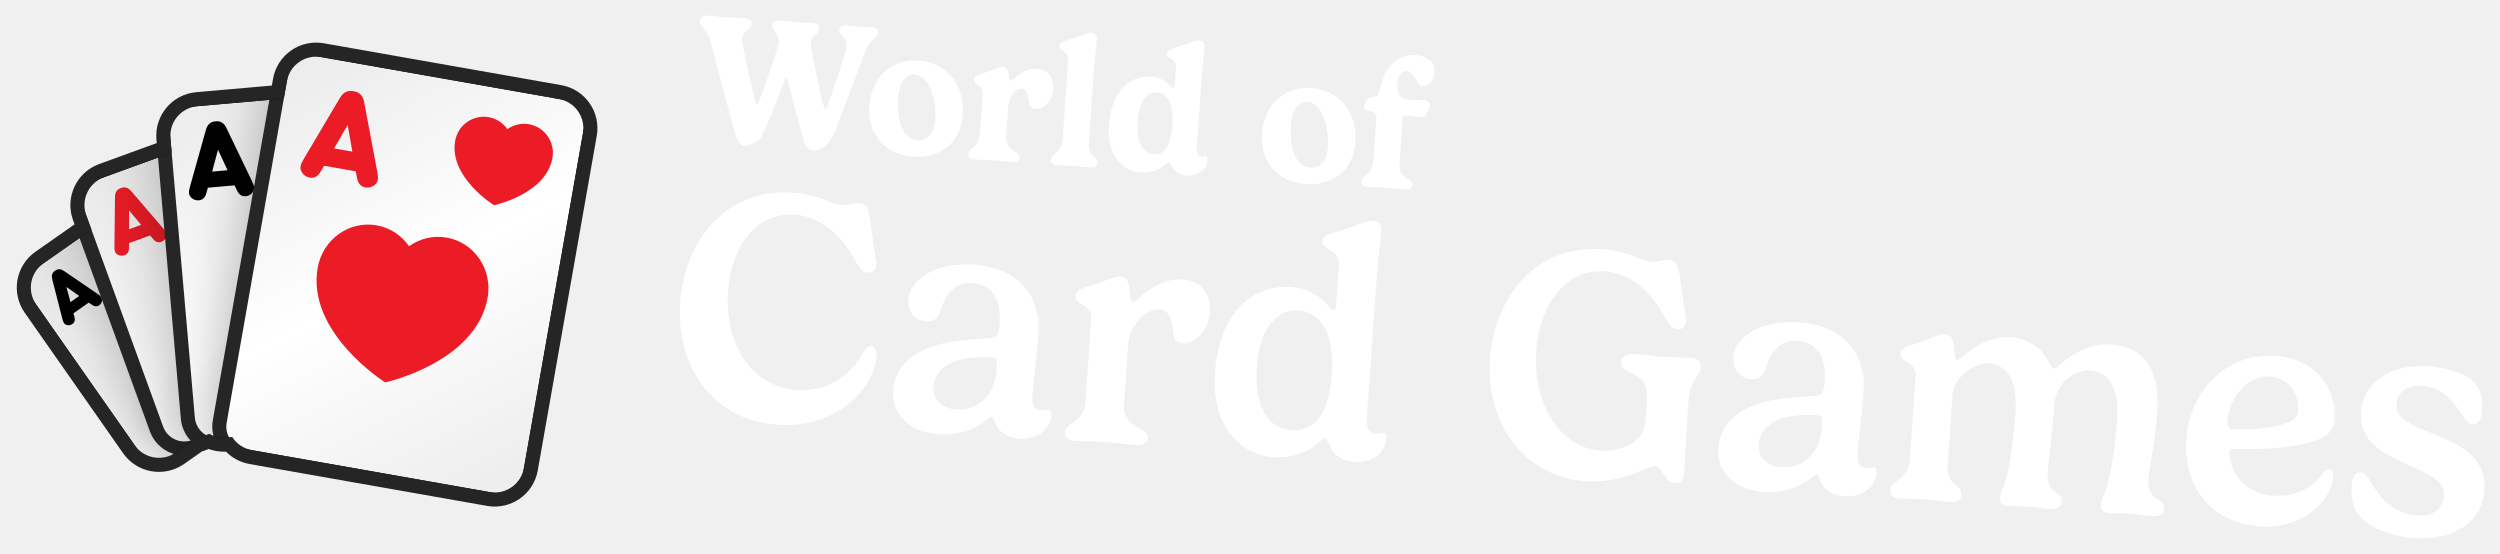
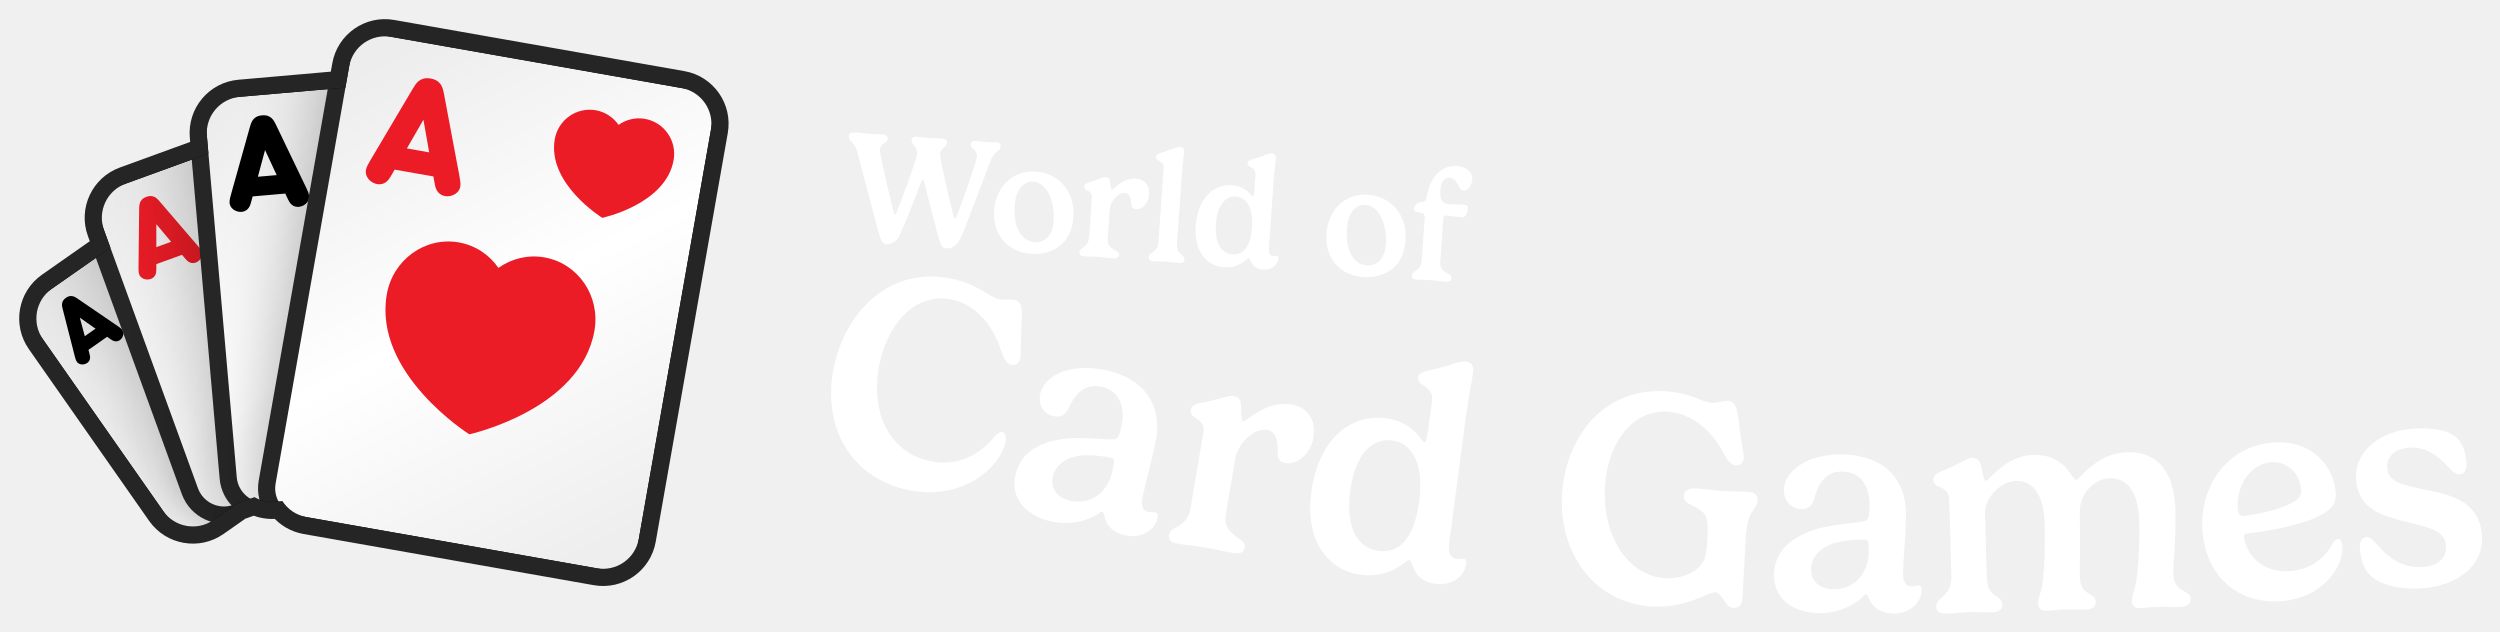
- <svg xmlns="http://www.w3.org/2000/svg" xmlns:xlink="http://www.w3.org/1999/xlink" viewBox="-3.37 -8.92 536.66 118.92" width="536.66" height="118.92">
+ <svg xmlns="http://www.w3.org/2000/svg" xmlns:xlink="http://www.w3.org/1999/xlink" viewBox="-3.14 -3.14 439.26 110.95" width="439.26" height="110.95">
  <defs>
    <rect id="path-1" x="0" y="0" width="5464" height="1280" />
    <rect id="path-3" x="0" y="0" width="1279.966" height="1280" />
    <path d="M654.667,7.381 L1041.451,230.691 C1067.755,245.877 1076.767,279.512 1061.581,305.816 L747.051,850.597 C731.865,876.902 698.23,885.914 671.926,870.727 L285.142,647.418 C271.344,639.451 262.304,626.408 259.019,612.01 L248.673,609.238 C237.588,606.268 228.207,600.115 221.247,592.027 L200.473,592.025 C198.498,592.025 196.547,591.921 194.626,591.718 L151.468,603.281 C122.13,611.142 91.974,593.731 84.112,564.393 L1.886,257.522 C-5.975,228.183 11.436,198.027 40.774,190.166 L145.477,162.11 L145.477,133.795 C145.477,103.422 170.1,78.799 200.473,78.799 L333.867,78.799 L340.716,53.24 C348.577,23.901 378.734,6.491 408.072,14.352 L563.147,55.903 L579.542,27.511 C594.728,1.207 628.363,-7.806 654.667,7.381 Z" id="path-5" />
    <filter x="-59.0%" y="-44.4%" width="218.0%" height="188.8%" filterUnits="objectBoundingBox" id="filter-7">
      <feOffset dx="0" dy="0" in="SourceAlpha" result="shadowOffsetOuter1" />
      <feGaussianBlur stdDeviation="64" in="shadowOffsetOuter1" result="shadowBlurOuter1" />
      <feColorMatrix values="0 0 0 0 0   0 0 0 0 0   0 0 0 0 0  0 0 0 0.32 0" type="matrix" in="shadowBlurOuter1" result="shadowMatrixOuter1" />
      <feMerge>
        <feMergeNode in="shadowMatrixOuter1" />
        <feMergeNode in="SourceGraphic" />
      </feMerge>
    </filter>
    <linearGradient x1="21.639%" y1="0%" x2="78.361%" y2="100%" id="linearGradient-8">
      <stop stop-color="#EDEDED" offset="0%" />
      <stop stop-color="#FFFFFF" offset="50.295%" />
      <stop stop-color="#EEEEEE" offset="100%" />
    </linearGradient>
    <filter x="-49.2%" y="-37.0%" width="198.3%" height="174.0%" filterUnits="objectBoundingBox" id="filter-9">
      <feOffset dx="0" dy="0" in="SourceAlpha" result="shadowOffsetOuter1" />
      <feGaussianBlur stdDeviation="64" in="shadowOffsetOuter1" result="shadowBlurOuter1" />
      <feColorMatrix values="0 0 0 0 0   0 0 0 0 0   0 0 0 0 0  0 0 0 0.32 0" type="matrix" in="shadowBlurOuter1" result="shadowMatrixOuter1" />
      <feMerge>
        <feMergeNode in="shadowMatrixOuter1" />
        <feMergeNode in="SourceGraphic" />
      </feMerge>
    </filter>
    <linearGradient x1="21.639%" y1="0%" x2="78.361%" y2="100%" id="linearGradient-10">
      <stop stop-color="#EDEDED" offset="0%" />
      <stop stop-color="#FFFFFF" offset="50.295%" />
      <stop stop-color="#EEEEEE" offset="100%" />
    </linearGradient>
    <filter x="-41.0%" y="-30.9%" width="181.9%" height="161.7%" filterUnits="objectBoundingBox" id="filter-11">
      <feOffset dx="0" dy="0" in="SourceAlpha" result="shadowOffsetOuter1" />
      <feGaussianBlur stdDeviation="64" in="shadowOffsetOuter1" result="shadowBlurOuter1" />
      <feColorMatrix values="0 0 0 0 0   0 0 0 0 0   0 0 0 0 0  0 0 0 0.32 0" type="matrix" in="shadowBlurOuter1" result="shadowMatrixOuter1" />
      <feMerge>
        <feMergeNode in="shadowMatrixOuter1" />
        <feMergeNode in="SourceGraphic" />
      </feMerge>
    </filter>
    <linearGradient x1="21.639%" y1="0%" x2="78.361%" y2="100%" id="linearGradient-12">
      <stop stop-color="#EDEDED" offset="0%" />
      <stop stop-color="#FFFFFF" offset="50.295%" />
      <stop stop-color="#EEEEEE" offset="100%" />
    </linearGradient>
    <filter x="-34.1%" y="-25.7%" width="168.3%" height="151.4%" filterUnits="objectBoundingBox" id="filter-13">
      <feOffset dx="0" dy="0" in="SourceAlpha" result="shadowOffsetOuter1" />
      <feGaussianBlur stdDeviation="64" in="shadowOffsetOuter1" result="shadowBlurOuter1" />
      <feColorMatrix values="0 0 0 0 0   0 0 0 0 0   0 0 0 0 0  0 0 0 0.32 0" type="matrix" in="shadowBlurOuter1" result="shadowMatrixOuter1" />
      <feMerge>
        <feMergeNode in="shadowMatrixOuter1" />
        <feMergeNode in="SourceGraphic" />
      </feMerge>
    </filter>
    <linearGradient x1="21.639%" y1="0%" x2="78.361%" y2="100%" id="linearGradient-14">
      <stop stop-color="#EDEDED" offset="0%" />
      <stop stop-color="#FFFFFF" offset="50.295%" />
      <stop stop-color="#EEEEEE" offset="100%" />
    </linearGradient>
  </defs>
  <g transform="translate(-11.594,-23.478) scale(0.11594)">
    <mask id="mask-4" fill="white">
      <use xlink:href="#path-3" />
    </mask>
    <g id="Mask" />
    <g id="Group" stroke-width="1" fill-rule="evenodd" mask="url(#mask-4)">
      <g transform="translate(700.504, 678.0126) rotate(-20) translate(-700.504, -678.0126)translate(166.0272, 238.9585)">
        <g transform="translate(-0, -0)">
          <mask id="mask-6" fill="white">
            <use xlink:href="#path-5" />
          </mask>
          <path stroke="#252525" stroke-width="26" d="M661.167,-3.877 L1047.951,219.432 C1080.473,238.209 1091.616,279.794 1072.839,312.316 L758.31,857.097 C739.533,889.619 697.948,900.762 665.426,881.986 L278.642,658.676 C264.448,650.481 253.966,637.684 248.632,622.685 L245.308,621.795 C234.009,618.767 223.884,612.979 215.705,605.026 L200.473,605.025 C198.91,605.025 197.353,604.972 195.803,604.861 L154.833,615.838 C118.559,625.557 81.275,604.031 71.555,567.758 L-10.671,260.886 C-20.39,224.613 1.136,187.328 37.41,177.609 L132.477,152.135 L132.477,133.795 C132.477,96.242 162.92,65.799 200.473,65.799 L323.892,65.799 L328.159,49.875 C337.879,13.602 375.163,-7.925 411.436,1.795 L556.877,40.764 L568.283,21.011 C587.06,-11.511 628.645,-22.654 661.167,-3.877 Z" />
          <g mask="url(#mask-6)">
            <g transform="translate(-12.346, -20.1207)">
              <g id="small_spade_1" filter="url(#filter-7)" transform="translate(210.9129, 389.3938) rotate(-15) translate(-210.9129, -389.3938)translate(49.8576, 175.5497)">
                <rect id="Background" stroke="#252525" stroke-width="26" fill="url(#linearGradient-8)" x="-13" y="-13" width="348.11" height="453.688" rx="54.996" />
                <path d="M243.897,27.593 C243.897,27.593 294.439,46.921 294.501,83.212 C294.501,98.995 281.209,111.813 264.79,111.831 C259.556,111.836 254.629,110.478 250.35,108.157 L256.538,128.766 L231.229,128.766 L237.404,108.197 C233.153,110.517 228.26,111.881 223.047,111.892 C206.62,111.901 193.284,99.118 193.266,83.326 C193.205,47.045 243.897,27.593 243.897,27.593 Z" id="Spade-small" fill="#000000" />
                <path d="M24.778,103.856 L51.007,34.253 C52.733,29.769 54.044,27.838 56.046,26.251 C58.462,24.32 61.015,23.561 64.605,23.561 C68.194,23.561 70.748,24.32 73.164,26.251 C75.165,27.838 76.477,29.769 78.202,34.253 L104.431,103.856 C106.709,109.926 108.228,114.686 103.603,119.308 C101.463,121.446 98.219,122.895 94.906,122.895 C92.214,122.895 89.798,121.998 88.073,120.412 C86.002,118.549 85.105,116.687 83.31,111.72 L81.861,107.719 L47.349,107.719 L45.899,111.72 C44.105,116.687 43.207,118.549 41.137,120.412 C39.411,121.998 36.995,122.895 34.303,122.895 C30.99,122.895 27.746,121.446 25.606,119.308 C20.982,114.686 22.5,109.926 24.778,103.856 Z M74.544,87.576 L64.605,60.259 L54.665,87.576 L74.544,87.576 Z" id="A" fill="#000000" />
              </g>
              <g id="small_diamond_1" filter="url(#filter-9)" transform="translate(351.0898, 355.5329) rotate(-360) translate(-351.0898, -355.5329)translate(157.8235, 98.9199)">
                <rect id="Background" stroke="#252525" stroke-width="26" fill="url(#linearGradient-10)" x="-13" y="-13" width="412.533" height="539.226" rx="54.996" />
                <polygon id="Diamond-small" fill="#EB1B28" points="300.954 22.074 353.401 93.826 300.954 165.557 248.485 93.826" />
                <path d="M29.802,125.878 L61.277,42.355 C63.348,36.974 64.921,34.657 67.323,32.753 C70.222,30.435 73.287,29.524 77.594,29.524 C81.901,29.524 84.966,30.435 87.865,32.753 C90.267,34.657 91.841,36.974 93.911,42.355 L125.386,125.878 C128.119,133.163 129.942,138.875 124.392,144.421 C121.824,146.987 117.932,148.725 113.956,148.725 C110.725,148.725 107.826,147.649 105.756,145.745 C103.271,143.51 102.194,141.275 100.041,135.315 L98.301,130.514 L56.887,130.514 L55.148,135.315 C52.994,141.275 51.917,143.51 49.432,145.745 C47.362,147.649 44.463,148.725 41.232,148.725 C37.257,148.725 33.364,146.987 30.796,144.421 C25.247,138.875 27.069,133.163 29.802,125.878 Z M89.521,106.343 L77.594,73.562 L65.667,106.343 L89.521,106.343 Z" id="A" fill="#EB1B28" />
              </g>
              <g id="small_clover_1" filter="url(#filter-11)" transform="translate(511.6136, 377.7066) rotate(-345) translate(-511.6136, -377.7066)translate(279.6941, 69.771)">
                <rect id="Background" stroke="#252525" stroke-width="26" fill="url(#linearGradient-12)" x="-13" y="-13" width="489.839" height="641.871" rx="54.996" />
                <path d="M347.866,39.734 C367.599,39.734 383.595,55.536 383.595,75.06 C383.595,84.425 379.905,92.946 373.883,99.274 C378.307,97.333 383.203,96.253 388.353,96.253 C408.072,96.253 424.081,112.082 424.081,131.58 C424.081,151.104 408.072,166.919 388.353,166.919 C372.39,166.919 358.858,156.556 354.282,142.251 C354.334,142.684 354.408,143.092 354.506,143.474 C358.945,160.826 367.798,185.424 367.798,185.424 L328,185.424 C328,185.424 336.827,160.734 341.253,143.474 C341.354,143.079 341.428,142.656 341.479,142.206 C336.916,156.534 323.372,166.919 307.393,166.919 C287.646,166.919 271.677,151.104 271.677,131.58 C271.677,112.082 287.646,96.253 307.393,96.253 C312.539,96.253 317.432,97.331 321.855,99.271 C315.837,92.944 312.15,84.424 312.15,75.06 C312.15,55.536 328.133,39.734 347.866,39.734 Z" id="Clover-small" fill="#000000" />
                <path d="M28.576,146.475 L66.345,46.247 C68.83,39.79 70.719,37.009 73.601,34.724 C77.08,31.943 80.758,30.85 85.926,30.85 C91.095,30.85 94.772,31.943 98.251,34.724 C101.133,37.009 103.022,39.79 105.507,46.247 L143.276,146.475 C146.556,155.216 148.743,162.07 142.084,168.726 C139.003,171.805 134.331,173.891 129.56,173.891 C125.684,173.891 122.205,172.6 119.72,170.315 C116.738,167.633 115.446,164.951 112.862,157.799 L110.775,152.038 L61.078,152.038 L58.99,157.799 C56.406,164.951 55.114,167.633 52.132,170.315 C49.647,172.6 46.168,173.891 42.292,173.891 C37.521,173.891 32.85,171.805 29.768,168.726 C23.109,162.07 25.296,155.216 28.576,146.475 Z M100.239,123.032 L85.926,83.696 L71.613,123.032 L100.239,123.032 Z" id="A" fill="#000000" />
              </g>
              <g id="small_heart_1" filter="url(#filter-13)" transform="translate(675.6425, 459.1748) rotate(-330) translate(-675.6425, -459.1748)translate(397.3371, 89.6494)">
                <rect id="Background" stroke="#252525" stroke-width="26" fill="url(#linearGradient-14)" x="-13" y="-13" width="582.611" height="765.051" rx="54.996" />
                <path d="M341.635,288.824 C315.976,288.845 292.736,299.456 275.815,316.611 C258.851,299.507 235.579,288.948 209.909,288.989 C158.08,289.041 116.117,332.207 116.16,385.365 C116.309,507.485 276.113,572.616 276.113,572.616 C276.113,572.616 435.789,507.092 435.619,384.932 C435.544,331.774 393.497,288.752 341.635,288.824" id="Heart-big" fill="#EB1B28" />
                <path d="M417.458,71.521 C407.751,61.933 394.392,55.711 379.689,55.711 C350.027,55.745 325.983,79.908 326.015,109.677 C326.095,178.084 417.593,214.563 417.593,214.563 C417.593,214.563 508.981,177.883 508.901,109.459 C508.854,79.674 484.777,55.594 455.084,55.627 C440.412,55.627 427.165,61.899 417.458,71.521 Z" id="Heart-small" fill="#EB1B28" />
                <path d="M56.059,190.564 L101.383,70.289 C104.365,62.541 106.631,59.203 110.09,56.462 C114.264,53.124 118.677,51.813 124.88,51.813 C131.082,51.813 135.495,53.124 139.67,56.462 C143.129,59.203 145.395,62.541 148.377,70.289 L193.701,190.564 C197.637,201.054 200.261,209.278 192.269,217.265 C188.572,220.96 182.966,223.464 177.241,223.464 C172.589,223.464 168.415,221.914 165.433,219.172 C161.855,215.954 160.304,212.735 157.203,204.153 L154.698,197.239 L95.061,197.239 L92.556,204.153 C89.455,212.735 87.905,215.954 84.327,219.172 C81.345,221.914 77.17,223.464 72.518,223.464 C66.793,223.464 61.187,220.96 57.49,217.265 C49.499,209.278 52.123,201.054 56.059,190.564 Z M142.055,162.432 L124.88,115.228 L107.704,162.432 L142.055,162.432 Z" id="A" fill="#EB1B28" />
              </g>
            </g>
          </g>
        </g>
      </g>
    </g>
  </g>
-   <path fill="#ffffff" d="M164.92 8.7C165.12 8.17 165.3 7.85 165.43 7.85C165.53 7.86 165.66 8.03 165.73 8.39C166.55 11.29 168.6 19.87 169.3 21.65C169.7 22.68 170.16 23.32 171.12 23.39C171.71 23.43 173.58 23.07 174.66 21.53C175.23 20.71 176.05 18.9 176.6 17.37L182.34 2.21C183.41 -0.72 184.99 -0.61 185.08 -1.94C185.13 -2.6 184.72 -3.03 183.96 -3.08C183.18 -3.13 182.41 -3.11 181.63 -3.16C180.77 -3.22 179.1 -3.44 178.34 -3.49C177.23 -3.57 176.84 -3.11 176.8 -2.48C176.71 -1.29 178.54 -0.98 178.41 0.77C178.32 2.14 174.97 12.13 174.2 13.89C174.01 14.29 173.88 14.53 173.78 14.52C173.7 14.52 173.62 14.36 173.5 14.03C172.93 12.38 170.61 1.48 170.68 0.43C170.81 -1.33 172.41 -1.55 172.49 -2.7C172.55 -3.5 171.99 -3.94 171.01 -4C170 -4.07 168.78 -4.06 167.22 -4.17C166.36 -4.23 164.68 -4.45 163.9 -4.5C162.81 -4.58 162.42 -4.11 162.38 -3.49C162.3 -2.3 163.93 -1.85 163.79 0.16C163.69 1.65 160.18 11.39 159.52 12.94C159.43 13.21 159.27 13.51 159.15 13.5C159.07 13.5 158.97 13.31 158.9 13.11C158.28 11.4 155.86 0.43 155.93 -0.58C156.06 -2.38 157.88 -2.53 157.96 -3.72C158.01 -4.44 157.55 -4.95 156.52 -5.02C155.48 -5.09 154.07 -5.09 152.45 -5.2C150.81 -5.32 149.99 -5.47 149.06 -5.54C147.65 -5.64 146.94 -5.37 146.87 -4.38C146.83 -3.75 147.32 -3.19 147.69 -2.83C148.53 -1.96 148.88 -1.04 149.09 -0.18L153.88 17.77C154.23 19.07 154.68 20.47 154.72 20.63C155.09 21.66 155.59 22.3 156.55 22.37C157.11 22.41 158.93 22.04 160.01 20.51C160.76 19.44 163.57 12.3 164.92 8.7ZM193.05 7.08C194.38 7.17 195.65 8.28 196.51 10.38C197.19 12.18 197.54 14.67 197.4 16.67C197.16 20.1 195.39 21.3 193.59 21.17C192.21 21.07 190.88 20.1 190.13 18.2C189.43 16.36 189.3 14.02 189.43 12.2C189.7 8.32 191.35 6.96 193.05 7.08ZM183.25 13.85C182.84 19.73 186.47 24.26 192.58 24.69C198.07 25.08 202.83 22.15 203.29 15.61C203.77 8.67 199.2 4.44 193.79 4.07C188.1 3.67 183.68 7.66 183.25 13.85ZM216.09 10.16C216.78 10.21 217.24 10.93 217.41 12.18C217.6 13.54 217.61 14.35 218.9 14.44C220.83 14.58 222.55 12.5 222.7 10.35C222.91 7.24 221.18 5.98 219.26 5.85C216.12 5.63 214.03 8.49 213.6 8.46C213.27 8.43 213.21 7.62 213.11 6.85C212.9 5.83 212.51 5.49 211.79 5.44C211.11 5.4 210.55 5.79 208.55 6.53C207.03 7.07 205.8 7.16 205.73 8.16C205.7 8.69 206.03 8.97 206.42 9.25C206.99 9.54 207.66 10.06 207.58 11.19L206.99 19.63C206.92 20.63 206.73 21.64 205.7 22.59C205.31 22.93 204.55 23.31 204.5 24.15C204.46 24.74 204.73 25.25 205.69 25.31C207.35 25.43 208.18 25.39 209.51 25.48C211.44 25.62 212.76 25.81 213.9 25.89C215.05 25.97 215.43 25.52 215.48 24.86C215.54 23.96 214.44 23.69 213.83 23.15C212.79 22.26 212.53 21.59 212.63 20.05L213.06 13.91C213.2 12.02 214.53 10.05 216.09 10.16ZM232.09 -0.5C232.15 -1.4 231.69 -1.82 230.93 -1.88C230.07 -1.94 228.87 -1.25 226.9 -0.63C225.35 -0.11 224.13 -0.02 224.06 0.92C224.03 1.45 224.4 1.73 224.79 1.99C225.36 2.31 226.01 2.86 225.94 3.84L224.75 20.88C224.68 21.87 224.49 22.88 223.44 23.83C223.06 24.17 222.29 24.55 222.23 25.39C222.19 25.98 222.47 26.49 223.43 26.55C224.83 26.65 225.95 26.63 227.24 26.72C228.26 26.79 229.6 26.99 230.62 27.06C231.75 27.14 232.15 26.69 232.2 26.03C232.26 25.15 231.61 24.97 231.08 24.34C230.54 23.69 230.27 23.09 230.37 21.54L231.4 6.89C231.75 1.79 231.95 1.57 232.09 -0.5ZM244.34 24.21C241.92 24.04 240.54 21.65 240.85 17.15C241.18 12.46 243.02 10.75 245.08 10.89C246.85 11.02 248.65 12.77 248.29 18.03C247.94 22.93 246.31 24.35 244.34 24.21ZM251.54 28.76C253.79 28.91 255.71 27.48 255.86 25.43C255.89 24.98 255.71 24.67 255.5 24.65C255.23 24.64 255 24.76 254.59 24.73C253.73 24.67 253.46 23.79 253.51 23.02L254.53 8.51C254.88 3.41 255.08 3.19 255.22 1.12C255.28 0.22 254.82 -0.2 254.06 -0.26C253.2 -0.32 251.96 0.36 250.01 0.99C248.44 1.51 247.22 1.6 247.15 2.54C247.11 3.06 247.53 3.35 247.92 3.61C248.49 3.93 249.15 4.58 249.07 5.64L248.88 8.45C248.79 9.76 248.65 10.02 248.45 10.01C248.14 9.99 247.08 7.79 243.62 7.55C239.15 7.24 235.19 10.79 234.69 17.9C234.23 24.46 237.61 27.84 241.54 28.11C244.07 28.29 245.7 27.27 246.61 26.53C247.09 26.15 247.37 25.85 247.54 25.87C247.78 25.88 247.87 26.2 248.07 26.51C248.79 28.01 249.78 28.63 251.54 28.76ZM277.34 12.97C278.67 13.06 279.94 14.17 280.8 16.28C281.48 18.07 281.83 20.57 281.69 22.56C281.45 26 279.68 27.19 277.88 27.06C276.5 26.97 275.17 25.99 274.42 24.09C273.73 22.26 273.6 19.91 273.72 18.1C273.99 14.21 275.64 12.85 277.34 12.97ZM267.54 19.75C267.13 25.63 270.76 30.16 276.87 30.59C282.36 30.97 287.12 28.04 287.58 21.5C288.06 14.57 283.49 10.34 278.08 9.96C272.4 9.56 267.97 13.55 267.54 19.75ZM297.76 16.3C297.79 15.87 297.97 15.83 298.08 15.84C298.75 15.88 301.24 16.21 301.71 16.25C302.08 16.27 302.34 16.17 302.51 16.03C303.09 15.54 303.44 14.44 303.49 13.8C303.55 12.9 303.06 12.65 302.43 12.61C301.92 12.57 299.88 12.57 299.18 12.52C296.95 12.36 296.48 10.95 296.63 8.84C296.73 7.42 297.4 6.23 298.52 6.31C299.63 6.38 300.15 7.38 300.69 8.3C301 8.89 301.2 9.48 302 9.53C303.7 9.65 304.48 7.8 304.58 6.36C304.69 4.77 303.25 3.1 300.52 2.91C297.04 2.67 294.72 4.98 293.61 7.71C293.04 9.14 292.68 11.22 292.32 11.53C291.78 11.96 291.02 11.83 290.55 12.09C290.12 12.37 289.51 13.31 289.46 13.92C289.41 14.64 290.09 14.79 291.19 15.02C291.81 15.18 292.14 15.52 292.08 16.32L291.44 25.54C291.37 26.54 291.16 27.54 290.13 28.49C289.74 28.84 288.98 29.21 288.92 30.05C288.88 30.64 289.16 31.15 290.12 31.22C291.51 31.31 292.66 31.3 293.93 31.39C295.89 31.52 297.11 31.71 298.23 31.78C299.38 31.87 299.78 31.42 299.83 30.76C299.89 29.86 298.78 29.53 298.16 29.01C297.13 28.12 296.97 27.5 297.08 25.95Z" />
-   <path fill="#ffffff" d="M142.65 56.04C141.73 69.26 149.16 81.25 163.53 82.25C172.57 82.88 179 78.67 182.22 74.16C183.78 71.92 184.61 69.53 184.75 67.58C184.82 66.6 184.55 65.35 183.68 65.29C182.98 65.24 182.4 66.04 181.85 66.92C179.61 70.86 175.06 75.31 167.73 74.8C157.76 74.1 152.13 64.8 152.92 53.5C153.57 44.19 158.84 36.56 167.28 37.15C172.03 37.49 176.43 40.67 179.32 45.5C180.54 47.55 181.25 49.49 182.92 49.61C183.83 49.67 184.64 49.09 184.73 47.8C184.79 46.9 184.38 45.75 183.84 41.43C183.23 37.18 183.32 34.84 181.09 34.68C179.87 34.6 178.81 35.23 177.34 35.12C175.08 34.97 172.42 32.82 166.88 32.43C152.22 31.4 143.56 43 142.65 56.04ZM210.54 70.64C210.17 75.98 206.61 79.3 201.86 78.97C198.86 78.76 196.82 76.94 197.02 74.04C197.19 71.57 199 69.24 202.79 68.28C204.82 67.79 207.18 67.67 210.07 67.87C210.53 67.91 210.69 68.55 210.54 70.64ZM199.28 64.74C192.98 66.15 188.76 69.43 188.37 74.91C187.98 80.49 192.37 83.92 198.26 84.33C202.24 84.61 206.13 83.2 208.55 81.16C208.85 80.9 209.15 80.5 209.4 80.52C209.64 80.53 209.83 80.83 209.95 81.15C210.82 83.77 212.69 85.02 215.66 85.23C219.15 85.47 222.11 83.23 222.32 80.23C222.37 79.43 222.05 79.02 221.77 79C221.25 78.96 220.88 79.22 220.04 79.16C218.51 79.05 218.12 77.55 218.23 76.02C218.45 72.84 219.21 67.5 219.53 62.96C220.16 53.93 214.68 48.53 205.68 47.9C197.14 47.3 191.88 51.32 191.6 55.33C191.38 58.4 193.45 59.95 195.4 60.08C197.32 60.22 198.1 59.15 198.64 57.47C199.63 54.31 201.57 51.58 205.3 51.84C209.91 52.16 211.54 55.92 211.22 60.42C211.07 62.62 210.68 63.15 210.28 63.4C209.4 63.94 203.91 63.76 199.28 64.74ZM245.64 57.5C247.14 57.6 248.03 58.96 248.3 61.12C248.6 63.31 248.44 64.56 250.46 64.7C253.5 64.92 256.1 61.77 256.34 58.35C256.69 53.4 253.68 51.29 250.51 51.07C244.61 50.66 240.55 56.09 239.82 56.04C239.23 56 239.21 54.21 238.98 52.54C238.73 51.02 238.14 50.52 237.05 50.45C235.9 50.37 234.73 51.06 231.75 52.11C229.41 52.93 227.58 53.08 227.47 54.61C227.42 55.45 228.01 55.95 228.72 56.35C229.91 56.89 231.01 57.67 230.88 59.48L229.67 76.89C229.54 78.66 229.16 80.15 227.34 81.56C226.64 82.07 225.38 82.58 225.29 83.91C225.22 84.78 225.66 85.58 227.33 85.7C230.23 85.9 231.15 85.79 233.31 85.94C236.28 86.15 238.6 86.48 240.45 86.61C242.33 86.75 242.94 86.05 243.01 85.04C243.11 83.61 241.21 83.2 240.18 82.39C238.35 81.07 237.76 79.98 237.93 77.57L238.82 64.87C239.06 61.35 242.33 57.26 245.64 57.5ZM273.87 83.45C268.63 83.08 265.86 78.12 266.43 69.92C267.05 61.1 271.02 57.41 275.42 57.72C279.22 57.99 283.22 61.46 282.52 71.47C281.88 80.64 278.26 83.75 273.87 83.45ZM287.59 90.26C291.04 90.5 294.04 88.26 294.25 85.26C294.3 84.46 293.95 84.04 293.67 84.03C293.14 83.99 292.81 84.25 291.94 84.18C290.4 84.08 289.91 82.57 290.02 81.04L292 52.71C292.57 44.55 292.95 43.66 293.15 40.73C293.26 39.27 292.57 38.55 291.31 38.47C289.95 38.37 288.13 39.44 284.76 40.5C282.43 41.24 280.63 41.43 280.52 42.9C280.46 43.74 281.2 44.21 281.91 44.64C283.1 45.18 284.18 46.21 284.07 47.88L283.56 55.14C283.41 57.3 283.17 57.74 282.82 57.71C282.22 57.67 280.12 53.14 273.67 52.69C265.61 52.13 258.35 58.24 257.46 70.94C256.64 82.66 262.91 88.71 269.99 89.21C274.7 89.53 277.74 87.68 279.41 86.32C280.27 85.65 280.73 85.12 281.04 85.14C281.39 85.16 281.57 85.63 281.81 86.14C282.91 88.95 284.73 90.06 287.59 90.26ZM337.07 94.39C341.54 94.7 345.37 93.53 348 92.49C349.8 91.81 351.12 91.09 351.99 91.15C352.65 91.2 353.22 92.05 353.8 92.86C354.48 94.1 355.21 94.71 355.98 94.76C357.58 94.87 358.07 93.89 358.19 92.25C358.33 90.12 358.75 81.74 358.99 78.18C359.45 71.66 361.55 72.26 361.71 69.92C361.79 68.84 361.18 68.03 359.75 67.93C357.34 67.76 355.69 67.82 353.49 67.67C351.89 67.55 349.39 67.2 347.57 67.08C345.69 66.95 344.73 67.62 344.64 68.87C344.52 70.58 346.51 70.72 347.78 71.68C349.48 72.86 350.49 73 350.06 79.13C349.84 82.27 349.62 83.42 348.58 84.82C347.33 86.55 343.86 88.1 340.23 87.84C332 87.27 325.57 78.44 326.42 66.23C327.09 56.74 332.66 48.72 341.1 49.31C345.85 49.64 350.25 52.82 353.14 57.65C354.36 59.7 355.07 61.64 356.74 61.76C357.65 61.82 358.46 61.25 358.55 59.96C358.61 59.05 358.2 57.9 357.66 53.59C357.05 49.34 357.14 47 354.91 46.84C353.69 46.75 352.63 47.38 351.16 47.28C348.9 47.12 346.24 44.97 340.7 44.58C326.05 43.56 317.38 55.15 316.47 68.2C315.55 81.42 323.4 93.43 337.07 94.39ZM387.68 83.03C387.31 88.36 383.74 91.69 379 91.36C376 91.15 373.95 89.32 374.16 86.43C374.33 83.95 376.14 81.62 379.92 80.66C381.96 80.17 384.31 80.06 387.21 80.26C387.66 80.29 387.83 80.93 387.68 83.03ZM376.42 77.12C370.12 78.54 365.89 81.82 365.51 87.3C365.12 92.88 369.5 96.3 375.4 96.72C379.38 96.99 383.26 95.58 385.68 93.54C385.98 93.28 386.29 92.89 386.53 92.9C386.78 92.92 386.97 93.21 387.08 93.54C387.95 96.16 389.83 97.41 392.79 97.62C396.28 97.86 399.24 95.61 399.45 92.61C399.51 91.81 399.19 91.4 398.91 91.38C398.39 91.35 398.02 91.6 397.18 91.54C395.64 91.44 395.26 89.94 395.37 88.4C395.59 85.23 396.35 79.88 396.66 75.35C397.3 66.31 391.82 60.92 382.82 60.29C374.27 59.69 369.02 63.7 368.73 67.72C368.52 70.79 370.59 72.33 372.54 72.47C374.46 72.6 375.23 71.54 375.77 69.86C376.76 66.7 378.71 63.96 382.44 64.22C387.04 64.54 388.67 68.3 388.36 72.8C388.21 75 387.82 75.54 387.41 75.79C386.54 76.32 381.04 76.15 376.42 77.12ZM437.58 70.22C437.13 70.19 436.86 69.5 436.2 68.4C434.46 65.27 431.62 63.74 428.13 63.49C421.89 63.06 417.41 68.46 416.74 68.41C416.19 68.37 416.17 66.58 415.97 64.92C415.73 63.4 415.1 62.9 414.05 62.82C412.9 62.74 411.94 63.45 408.96 64.5C406.62 65.32 404.72 65.47 404.61 67C404.55 67.91 405.25 68.41 405.89 68.77C406.97 69.3 407.97 70.04 407.85 71.85L406.63 89.26C406.5 91.04 406.15 92.52 404.41 93.94C403.74 94.46 402.51 94.97 402.42 96.29C402.36 97.16 402.79 97.97 404.4 98.08C406.56 98.23 408.28 98.17 410.27 98.31C411.98 98.43 413.36 98.7 415.18 98.83C416.99 98.96 417.6 98.26 417.67 97.25C417.77 95.89 416.7 95.61 415.82 94.64C414.91 93.66 414.59 92.66 414.76 90.25L415.77 75.84C416.02 72.32 420.18 68.86 423.53 69.09C427.58 69.38 429.76 72.82 429.28 79.7C428.8 86.53 427.71 93.01 426.94 95.03C426.65 95.67 426.05 96.82 425.97 97.94C425.91 98.81 426.31 99.61 427.63 99.7C429.38 99.82 430.16 99.7 432.28 99.85C434.06 99.98 434.99 100.22 436.56 100.33C438.41 100.46 439.19 99.81 439.26 98.76C439.36 97.44 438.36 97.19 437.27 96.24C436.31 95.37 436.1 93.95 436.19 92.59C436.35 90.29 437.15 84.42 437.6 78C437.95 73.01 442.19 70.4 445.26 70.61C449.31 70.9 451.59 74.35 451.11 81.22C450.63 88.06 449.38 94.53 448.57 96.54C448.31 97.19 447.71 98.34 447.63 99.45C447.57 100.33 447.97 101.12 449.26 101.21C451.04 101.34 451.82 101.22 453.95 101.37C455.69 101.49 456.97 101.75 458.5 101.86C460.35 101.99 461.13 101.34 461.21 100.3C461.3 98.97 460.26 98.72 459.1 97.77C458.08 96.92 457.69 95.46 457.78 94.1C457.94 91.8 459.27 85.9 459.72 79.48C460.34 70.51 456.94 65.51 449.9 65.01C442.71 64.51 438.38 70.27 437.58 70.22ZM489.95 79.24C489.88 80.22 489.45 80.89 488.61 81.39C485.79 83.05 478.51 83.45 475.86 83.27C475.02 83.21 474.72 82.52 474.79 81.44C475.15 76.28 479.09 71.58 484.01 71.92C487.67 72.18 490.22 75.34 489.95 79.24ZM494.9 85.16C496.5 84.4 497.63 83.21 497.78 81.05C498.22 74.74 493.95 68.09 485.13 67.48C474.42 66.73 466.68 75.09 465.97 85.35C465.25 95.6 471.37 103.36 481.69 104.08C491.63 104.77 497.17 97.87 497.46 93.65C497.55 92.39 497.24 91.81 496.68 91.77C496.26 91.74 495.74 92.13 495.33 92.59C493.27 95.46 489.91 97.85 484.57 97.48C477.35 96.97 475.04 90.99 475.24 88.03C475.28 87.54 475.53 87.42 476.2 87.43C481.27 87.61 490.57 87.38 494.9 85.16ZM517.75 69.69C510.67 69.19 503.98 72.65 503.5 79.42C503.05 85.91 508.04 88.29 512.55 90.39C517.67 92.82 521.49 93.96 521.23 97.55C521.04 100.31 519 101.96 515.61 101.72C509.86 101.32 507.1 97.2 505.47 94.45C504.84 93.36 504.23 92.54 503.5 92.49C502.28 92.41 501.58 93.34 501.45 95.29C501.27 97.81 501.72 99.94 502.58 101.16C504.79 104.57 510.74 106.29 514.89 106.58C522.98 107.14 529.41 103.42 529.9 96.48C530.41 89.19 524.88 86.56 519.04 84.26C513.97 82.18 510.86 81.02 511.08 77.78C511.25 75.37 513.23 73.65 516.58 73.88C520.94 74.19 523.21 77.26 524.71 79.46C525.63 80.83 526.28 82.06 527.43 82.14C528.51 82.22 529.27 81.33 529.4 79.48C529.59 76.76 529.27 74.91 527.97 73.38C526.03 71.04 521.17 69.93 517.75 69.69Z" />
+   <path fill="#ffffff" d="M158.67 28.95C158.81 28.61 158.93 28.41 159 28.42C159.07 28.42 159.15 28.54 159.2 28.75C159.72 30.68 161.65 38.43 162.06 39.49C162.31 40.1 162.59 40.48 163.14 40.52C163.48 40.55 164.57 40.35 165.22 39.42C165.57 38.92 166.06 37.84 166.41 36.89L170.9 25.13C171.56 23.36 172.63 23.44 172.69 22.58C172.72 22.18 172.48 21.92 171.99 21.88C171.53 21.85 170.92 21.86 170.43 21.83C169.91 21.79 168.83 21.65 168.37 21.62C167.7 21.57 167.46 21.86 167.43 22.23C167.37 23.04 168.6 23.13 168.52 24.31C168.45 25.22 165.45 33.74 164.94 34.88C164.81 35.15 164.72 35.33 164.65 35.33C164.61 35.33 164.56 35.23 164.49 35.04C164.14 34.05 161.97 24.7 162.03 23.94C162.11 22.81 163.2 22.74 163.26 21.99C163.29 21.47 162.92 21.24 162.33 21.19C161.72 21.15 160.98 21.17 160.03 21.1C159.52 21.07 158.42 20.92 157.94 20.89C157.3 20.84 157.05 21.13 157.02 21.5C156.97 22.3 158.09 22.52 157.99 23.92C157.92 24.97 154.79 33.23 154.39 34.17C154.33 34.33 154.21 34.6 154.12 34.59C154.06 34.59 154 34.47 153.97 34.36C153.6 33.31 151.41 23.87 151.45 23.19C151.53 22.06 152.77 22.03 152.82 21.26C152.85 20.82 152.58 20.51 151.94 20.47C151.32 20.42 150.36 20.43 149.36 20.36C148.38 20.29 147.87 20.18 147.32 20.14C146.46 20.08 146.03 20.25 145.99 20.84C145.96 21.24 146.27 21.59 146.49 21.79C147.03 22.3 147.31 22.88 147.48 23.5L151.04 37.02C151.25 37.77 151.53 38.67 151.57 38.76C151.78 39.35 152.08 39.75 152.65 39.79C152.98 39.81 154.03 39.61 154.67 38.68C155.21 37.91 157.89 31.05 158.67 28.95ZM178.43 28.78C179.56 28.86 180.65 29.7 181.34 31.29C181.85 32.52 182.1 34.21 182 35.66C181.8 38.47 180.25 39.52 178.64 39.41C177.51 39.33 176.32 38.62 175.65 37.03C175.13 35.74 175.06 34.16 175.15 32.96C175.36 29.95 176.82 28.67 178.43 28.78ZM171.54 33.85C171.26 37.98 173.77 41.15 178.03 41.45C181.83 41.72 185.13 39.65 185.45 35.07C185.78 30.24 182.62 27.26 178.86 27C174.92 26.72 171.85 29.52 171.54 33.85ZM194.53 30.76C195.12 30.81 195.47 31.34 195.58 32.19C195.7 33.06 195.64 33.55 196.44 33.61C197.63 33.69 198.66 32.45 198.76 31.1C198.89 29.15 197.7 28.32 196.45 28.23C194.13 28.07 192.52 30.21 192.23 30.19C192 30.17 191.99 29.47 191.9 28.81C191.81 28.21 191.57 28.01 191.14 27.98C190.69 27.95 190.23 28.22 189.05 28.64C188.13 28.96 187.4 29.02 187.36 29.63C187.34 29.96 187.57 30.15 187.85 30.31C188.32 30.52 188.76 30.83 188.71 31.55L188.23 38.42C188.18 39.12 188.03 39.7 187.31 40.26C187.03 40.46 186.53 40.66 186.5 41.19C186.47 41.53 186.65 41.85 187.31 41.89C188.45 41.97 188.81 41.93 189.67 41.99C190.84 42.07 191.75 42.2 192.48 42.26C193.23 42.31 193.47 42.03 193.49 41.63C193.53 41.07 192.78 40.91 192.38 40.59C191.65 40.07 191.42 39.64 191.49 38.69L191.84 33.67C191.94 32.28 193.22 30.67 194.53 30.76ZM204.91 23.56C204.95 22.98 204.68 22.7 204.19 22.67C203.65 22.63 202.96 23.05 201.63 23.47C200.71 23.77 200 23.84 199.96 24.42C199.93 24.75 200.2 24.93 200.47 25.11C200.94 25.32 201.36 25.67 201.32 26.3L200.41 39.27C200.36 39.97 200.21 40.55 199.49 41.11C199.22 41.32 198.72 41.52 198.68 42.04C198.66 42.38 198.83 42.7 199.49 42.75C200.37 42.81 201.02 42.78 201.85 42.84C202.52 42.89 203.36 43.02 203.96 43.06C204.71 43.11 204.95 42.84 204.98 42.44C205.01 41.9 204.57 41.79 204.21 41.4C203.82 41.01 203.6 40.61 203.66 39.66L204.46 28.29C204.68 25.07 204.83 24.72 204.91 23.56ZM213.42 41.55C211.36 41.4 210.26 39.45 210.49 36.21C210.73 32.73 212.3 31.27 214.04 31.39C215.54 31.5 217.11 32.87 216.84 36.82C216.59 40.44 215.16 41.67 213.42 41.55ZM218.84 44.24C220.2 44.33 221.38 43.45 221.47 42.26C221.49 41.95 221.35 41.78 221.24 41.78C221.03 41.76 220.9 41.86 220.55 41.84C219.95 41.8 219.76 41.2 219.8 40.6L220.58 29.42C220.8 26.2 220.95 25.85 221.03 24.69C221.08 24.11 220.8 23.83 220.31 23.8C219.77 23.76 219.05 24.18 217.72 24.6C216.8 24.89 216.09 24.97 216.05 25.55C216.03 25.88 216.32 26.06 216.6 26.23C217.07 26.45 217.49 26.85 217.45 27.51L217.25 30.37C217.19 31.23 217.09 31.4 216.96 31.39C216.72 31.37 215.89 29.59 213.34 29.41C210.16 29.19 207.3 31.6 206.95 36.61C206.62 41.24 209.1 43.63 211.89 43.82C213.75 43.95 214.95 43.22 215.61 42.68C215.95 42.42 216.13 42.21 216.25 42.22C216.39 42.23 216.46 42.41 216.56 42.61C216.99 43.72 217.71 44.16 218.84 44.24ZM236.8 32.86C237.93 32.94 239.02 33.78 239.71 35.38C240.22 36.6 240.48 38.29 240.37 39.74C240.18 42.55 238.62 43.6 237.01 43.49C235.88 43.41 234.69 42.7 234.03 41.11C233.51 39.83 233.44 38.24 233.52 37.05C233.73 34.03 235.19 32.75 236.8 32.86ZM229.92 37.93C229.63 42.06 232.15 45.24 236.4 45.53C240.2 45.8 243.5 43.73 243.82 39.15C244.16 34.32 240.99 31.34 237.23 31.08C233.29 30.8 230.22 33.61 229.92 37.93ZM250.47 35.05C250.49 34.75 250.62 34.71 250.7 34.72C251.17 34.75 253.36 35.03 253.69 35.05C253.9 35.07 254.07 35.02 254.19 34.92C254.53 34.61 254.75 33.98 254.78 33.57C254.82 33.04 254.54 32.84 254.1 32.81C253.74 32.79 251.94 32.77 251.45 32.74C250.17 32.65 249.82 31.84 249.94 30.18C250.03 28.92 250.62 28.02 251.55 28.08C252.36 28.14 252.75 28.76 253.12 29.42C253.34 29.84 253.42 30.29 253.94 30.33C254.96 30.4 255.49 29.3 255.56 28.29C255.64 27.25 254.62 26.15 252.83 26.03C250.52 25.87 248.89 27.44 248.11 29.36C247.71 30.4 247.53 31.81 247.3 32.1C246.96 32.45 246.39 32.33 246.02 32.47C245.76 32.62 245.3 33.15 245.27 33.57C245.24 34.05 245.72 34.11 246.65 34.28C247.04 34.38 247.22 34.6 247.19 35.06L246.67 42.5C246.62 43.21 246.47 43.79 245.75 44.35C245.48 44.55 244.98 44.75 244.94 45.27C244.92 45.62 245.09 45.93 245.75 45.98C246.62 46.04 247.32 46.02 248.11 46.08C249.28 46.16 250.14 46.29 250.88 46.34C251.63 46.39 251.87 46.12 251.9 45.72C251.94 45.15 251.19 44.96 250.77 44.66C250.06 44.12 249.86 43.72 249.93 42.77Z" />
+   <path fill="#ffffff" d="M143.58 60.43C141.14 70.19 145.11 80.13 155.71 82.79C162.38 84.46 167.74 82.16 170.75 79.22C172.21 77.76 173.15 76.08 173.51 74.63C173.7 73.91 173.66 72.95 173.02 72.79C172.5 72.66 171.96 73.18 171.44 73.76C169.24 76.41 165.25 79.13 159.84 77.78C152.48 75.93 149.51 68.24 151.6 59.9C153.32 53.02 158.26 48.02 164.49 49.58C168 50.46 170.87 53.42 172.38 57.41C173.03 59.11 173.3 60.65 174.53 60.96C175.2 61.13 175.88 60.81 176.12 59.86C176.29 59.19 176.14 58.27 176.3 54.98C176.41 51.72 176.79 49.98 175.14 49.57C174.24 49.34 173.36 49.67 172.28 49.4C170.61 48.98 168.91 47.02 164.82 46C154.01 43.29 145.99 50.8 143.58 60.43ZM192.35 79.46C191.54 83.44 188.52 85.58 184.99 84.86C182.75 84.4 181.4 82.82 181.84 80.66C182.22 78.81 183.81 77.25 186.76 76.9C188.34 76.74 190.12 76.89 192.28 77.33C192.62 77.4 192.68 77.9 192.35 79.46ZM184.48 73.89C179.59 74.32 176.08 76.36 175.25 80.44C174.39 84.6 177.35 87.62 181.74 88.52C184.71 89.13 187.77 88.46 189.8 87.17C190.05 87.01 190.32 86.74 190.5 86.77C190.68 86.81 190.8 87.05 190.85 87.31C191.24 89.37 192.53 90.5 194.74 90.95C197.34 91.48 199.79 90.09 200.25 87.86C200.37 87.26 200.17 86.92 199.96 86.88C199.57 86.8 199.27 86.95 198.65 86.82C197.5 86.59 197.36 85.42 197.6 84.28C198.08 81.91 199.19 77.97 199.89 74.59C201.27 67.85 197.69 63.24 190.98 61.87C184.61 60.56 180.26 63.05 179.64 66.04C179.17 68.33 180.57 69.7 182.03 70C183.46 70.29 184.15 69.56 184.72 68.35C185.78 66.08 187.52 64.22 190.3 64.79C193.73 65.49 194.58 68.48 193.89 71.84C193.56 73.48 193.21 73.84 192.88 73.99C192.17 74.3 188.05 73.62 184.48 73.89ZM219.59 72.41C220.72 72.6 221.29 73.69 221.33 75.34C221.4 77.02 221.19 77.96 222.7 78.21C224.98 78.6 227.18 76.41 227.61 73.85C228.24 70.13 226.12 68.32 223.74 67.92C219.32 67.17 215.85 70.97 215.3 70.88C214.86 70.8 214.98 69.45 214.92 68.18C214.85 67.01 214.44 66.59 213.63 66.45C212.76 66.31 211.83 66.74 209.5 67.32C207.67 67.76 206.28 67.74 206.08 68.89C205.98 69.52 206.39 69.94 206.9 70.29C207.75 70.79 208.53 71.46 208.3 72.82L206.09 85.88C205.87 87.21 205.47 88.3 203.99 89.24C203.42 89.57 202.43 89.86 202.27 90.86C202.16 91.51 202.42 92.15 203.68 92.36C205.85 92.73 206.56 92.71 208.18 92.99C210.4 93.36 212.13 93.79 213.52 94.02C214.93 94.26 215.44 93.78 215.57 93.02C215.75 91.95 214.35 91.5 213.63 90.81C212.34 89.68 211.98 88.81 212.28 87L213.89 77.48C214.34 74.83 217.11 71.99 219.59 72.41ZM239.1 93.65C235.15 93.13 233.28 89.25 234.1 83.06C234.98 76.41 238.16 73.8 241.47 74.24C244.34 74.62 247.21 77.43 246.21 84.98C245.3 91.9 242.42 94.09 239.1 93.65ZM249.18 99.45C251.78 99.8 254.16 98.24 254.46 95.97C254.54 95.37 254.28 95.04 254.07 95.01C253.68 94.96 253.41 95.14 252.76 95.05C251.6 94.9 251.3 93.74 251.45 92.58L254.27 71.21C255.08 65.06 255.41 64.4 255.7 62.19C255.84 61.09 255.36 60.51 254.41 60.39C253.38 60.25 251.95 60.98 249.35 61.62C247.55 62.08 246.17 62.14 246.03 63.25C245.94 63.88 246.48 64.27 247 64.63C247.87 65.1 248.65 65.92 248.48 67.18L247.76 72.66C247.54 74.29 247.34 74.61 247.08 74.58C246.63 74.52 245.25 70.99 240.38 70.35C234.3 69.54 228.52 73.84 227.25 83.42C226.09 92.26 230.56 97.13 235.9 97.84C239.45 98.31 241.84 97.04 243.17 96.09C243.85 95.62 244.22 95.24 244.46 95.27C244.72 95.31 244.83 95.67 244.99 96.06C245.7 98.25 247.02 99.17 249.18 99.45ZM287.02 103.42C290.41 103.65 293.31 102.76 295.31 101.96C296.67 101.44 297.67 100.9 298.33 100.94C298.83 100.97 299.27 101.62 299.7 102.23C300.23 103.17 300.78 103.63 301.36 103.67C302.58 103.75 302.95 103.01 303.03 101.76C303.14 100.15 303.44 93.78 303.62 91.08C303.95 86.13 305.55 86.58 305.67 84.81C305.72 83.99 305.26 83.37 304.17 83.3C302.34 83.18 301.09 83.22 299.42 83.11C298.2 83.03 296.31 82.77 294.93 82.68C293.5 82.58 292.77 83.09 292.71 84.04C292.62 85.34 294.13 85.44 295.09 86.17C296.39 87.06 297.15 87.16 296.84 91.82C296.68 94.21 296.52 95.07 295.73 96.14C294.79 97.46 292.15 98.64 289.4 98.45C283.15 98.03 278.25 91.34 278.88 82.08C279.36 74.87 283.58 68.77 289.98 69.2C293.58 69.45 296.93 71.85 299.14 75.51C300.07 77.06 300.61 78.54 301.88 78.62C302.57 78.67 303.18 78.23 303.25 77.25C303.29 76.56 302.98 75.69 302.56 72.42C302.09 69.19 302.15 67.42 300.46 67.3C299.53 67.24 298.73 67.72 297.62 67.64C295.9 67.53 293.88 65.9 289.67 65.62C278.54 64.87 271.99 73.69 271.33 83.59C270.65 93.62 276.64 102.73 287.02 103.42ZM325.21 93.78C325.12 97.83 322.53 100.48 318.93 100.4C316.64 100.35 315.03 99.04 315.08 96.84C315.12 94.95 316.41 93.12 319.24 92.26C320.77 91.82 322.55 91.64 324.75 91.69C325.1 91.7 325.24 92.18 325.21 93.78ZM316.46 89.7C311.73 91 308.65 93.64 308.55 97.8C308.46 102.05 311.9 104.49 316.39 104.59C319.41 104.66 322.31 103.45 324.07 101.82C324.29 101.61 324.51 101.3 324.69 101.3C324.88 101.31 325.03 101.52 325.13 101.76C325.89 103.72 327.35 104.6 329.61 104.65C332.26 104.71 334.43 102.9 334.48 100.62C334.49 100.01 334.23 99.71 334.02 99.71C333.62 99.7 333.35 99.91 332.72 99.89C331.55 99.87 331.2 98.74 331.23 97.58C331.28 95.16 331.67 91.08 331.75 87.63C331.9 80.76 327.56 76.86 320.71 76.71C314.21 76.56 310.37 79.79 310.3 82.84C310.25 85.18 311.87 86.28 313.35 86.31C314.81 86.34 315.36 85.51 315.71 84.22C316.35 81.79 317.72 79.64 320.56 79.71C324.07 79.79 325.44 82.58 325.36 86C325.32 87.67 325.05 88.09 324.75 88.3C324.1 88.73 319.93 88.8 316.46 89.7ZM361.69 81.16C361.34 81.17 361.09 80.67 360.51 79.89C358.96 77.65 356.7 76.71 354.05 76.78C349.3 76.92 346.32 81.33 345.81 81.34C345.39 81.36 345.25 80.01 344.97 78.77C344.67 77.63 344.16 77.3 343.36 77.32C342.49 77.35 341.82 77.95 339.64 78.97C337.94 79.76 336.51 80.01 336.54 81.18C336.56 81.87 337.13 82.2 337.64 82.42C338.5 82.74 339.31 83.23 339.35 84.61L339.72 97.84C339.76 99.2 339.6 100.34 338.39 101.55C337.93 101.98 337.04 102.46 337.06 103.47C337.08 104.13 337.47 104.7 338.69 104.67C340.34 104.62 341.63 104.45 343.14 104.41C344.44 104.37 345.51 104.48 346.89 104.44C348.27 104.4 348.68 103.83 348.66 103.06C348.63 102.03 347.8 101.89 347.06 101.22C346.3 100.55 345.99 99.82 345.94 97.99L345.63 87.03C345.55 84.35 348.44 81.43 350.99 81.36C354.07 81.27 355.97 83.71 356.12 88.94C356.26 94.14 355.93 99.11 355.49 100.69C355.32 101.2 354.95 102.11 354.97 102.96C354.99 103.63 355.35 104.2 356.36 104.17C357.69 104.13 358.27 103.99 359.88 103.94C361.24 103.9 361.96 104.01 363.15 103.98C364.56 103.94 365.1 103.4 365.08 102.6C365.05 101.59 364.28 101.48 363.38 100.84C362.6 100.25 362.33 99.2 362.3 98.16C362.25 96.41 362.41 91.92 362.28 87.04C362.17 83.25 365.19 80.96 367.52 80.89C370.6 80.81 372.58 83.25 372.72 88.47C372.87 93.67 372.4 98.65 371.94 100.23C371.8 100.74 371.42 101.65 371.45 102.5C371.47 103.16 371.83 103.74 372.81 103.71C374.16 103.67 374.74 103.52 376.36 103.48C377.69 103.44 378.67 103.54 379.84 103.51C381.24 103.47 381.79 102.93 381.76 102.13C381.74 101.12 380.94 101.01 379.99 100.37C379.15 99.81 378.75 98.74 378.72 97.7C378.67 95.95 379.23 91.39 379.09 86.51C378.9 79.7 375.96 76.17 370.6 76.32C365.14 76.47 362.3 81.14 361.69 81.16ZM401.18 82.91C401.23 83.65 400.98 84.2 400.41 84.67C398.48 86.24 393.06 87.35 391.05 87.51C390.41 87.56 390.11 87.08 390.04 86.26C389.74 82.34 392.17 78.37 395.9 78.08C398.68 77.86 400.94 79.95 401.18 82.91ZM405.55 86.8C406.67 86.05 407.38 85.03 407.26 83.39C406.88 78.6 402.94 74.09 396.24 74.62C388.12 75.25 383.25 82.4 383.85 90.18C384.46 97.95 389.92 103.09 397.75 102.48C405.29 101.89 408.67 96.09 408.42 92.89C408.35 91.93 408.05 91.53 407.63 91.56C407.31 91.59 406.97 91.94 406.7 92.33C405.48 94.71 403.23 96.89 399.18 97.2C393.7 97.63 391.29 93.4 391.12 91.15C391.09 90.78 391.27 90.66 391.77 90.59C395.59 90.16 402.55 88.95 405.55 86.8ZM420.16 72.25C414.81 72.85 410.29 76.36 410.87 81.47C411.42 86.38 415.47 87.47 419.13 88.41C423.29 89.52 426.29 89.85 426.6 92.56C426.84 94.65 425.54 96.16 422.98 96.45C418.63 96.94 416 94.25 414.41 92.42C413.79 91.69 413.22 91.17 412.67 91.23C411.75 91.33 411.36 92.13 411.52 93.6C411.74 95.5 412.36 97.03 413.18 97.82C415.3 100.07 419.97 100.53 423.11 100.17C429.23 99.48 433.51 95.81 432.92 90.57C432.3 85.05 427.81 83.85 423.14 82.94C419.06 82.09 416.58 81.65 416.3 79.2C416.1 77.38 417.33 75.82 419.87 75.54C423.16 75.16 425.28 77.14 426.7 78.58C427.58 79.47 428.23 80.31 429.1 80.21C429.92 80.12 430.37 79.34 430.21 77.95C429.98 75.89 429.48 74.56 428.3 73.59C426.53 72.11 422.75 71.95 420.16 72.25Z" />
</svg>
